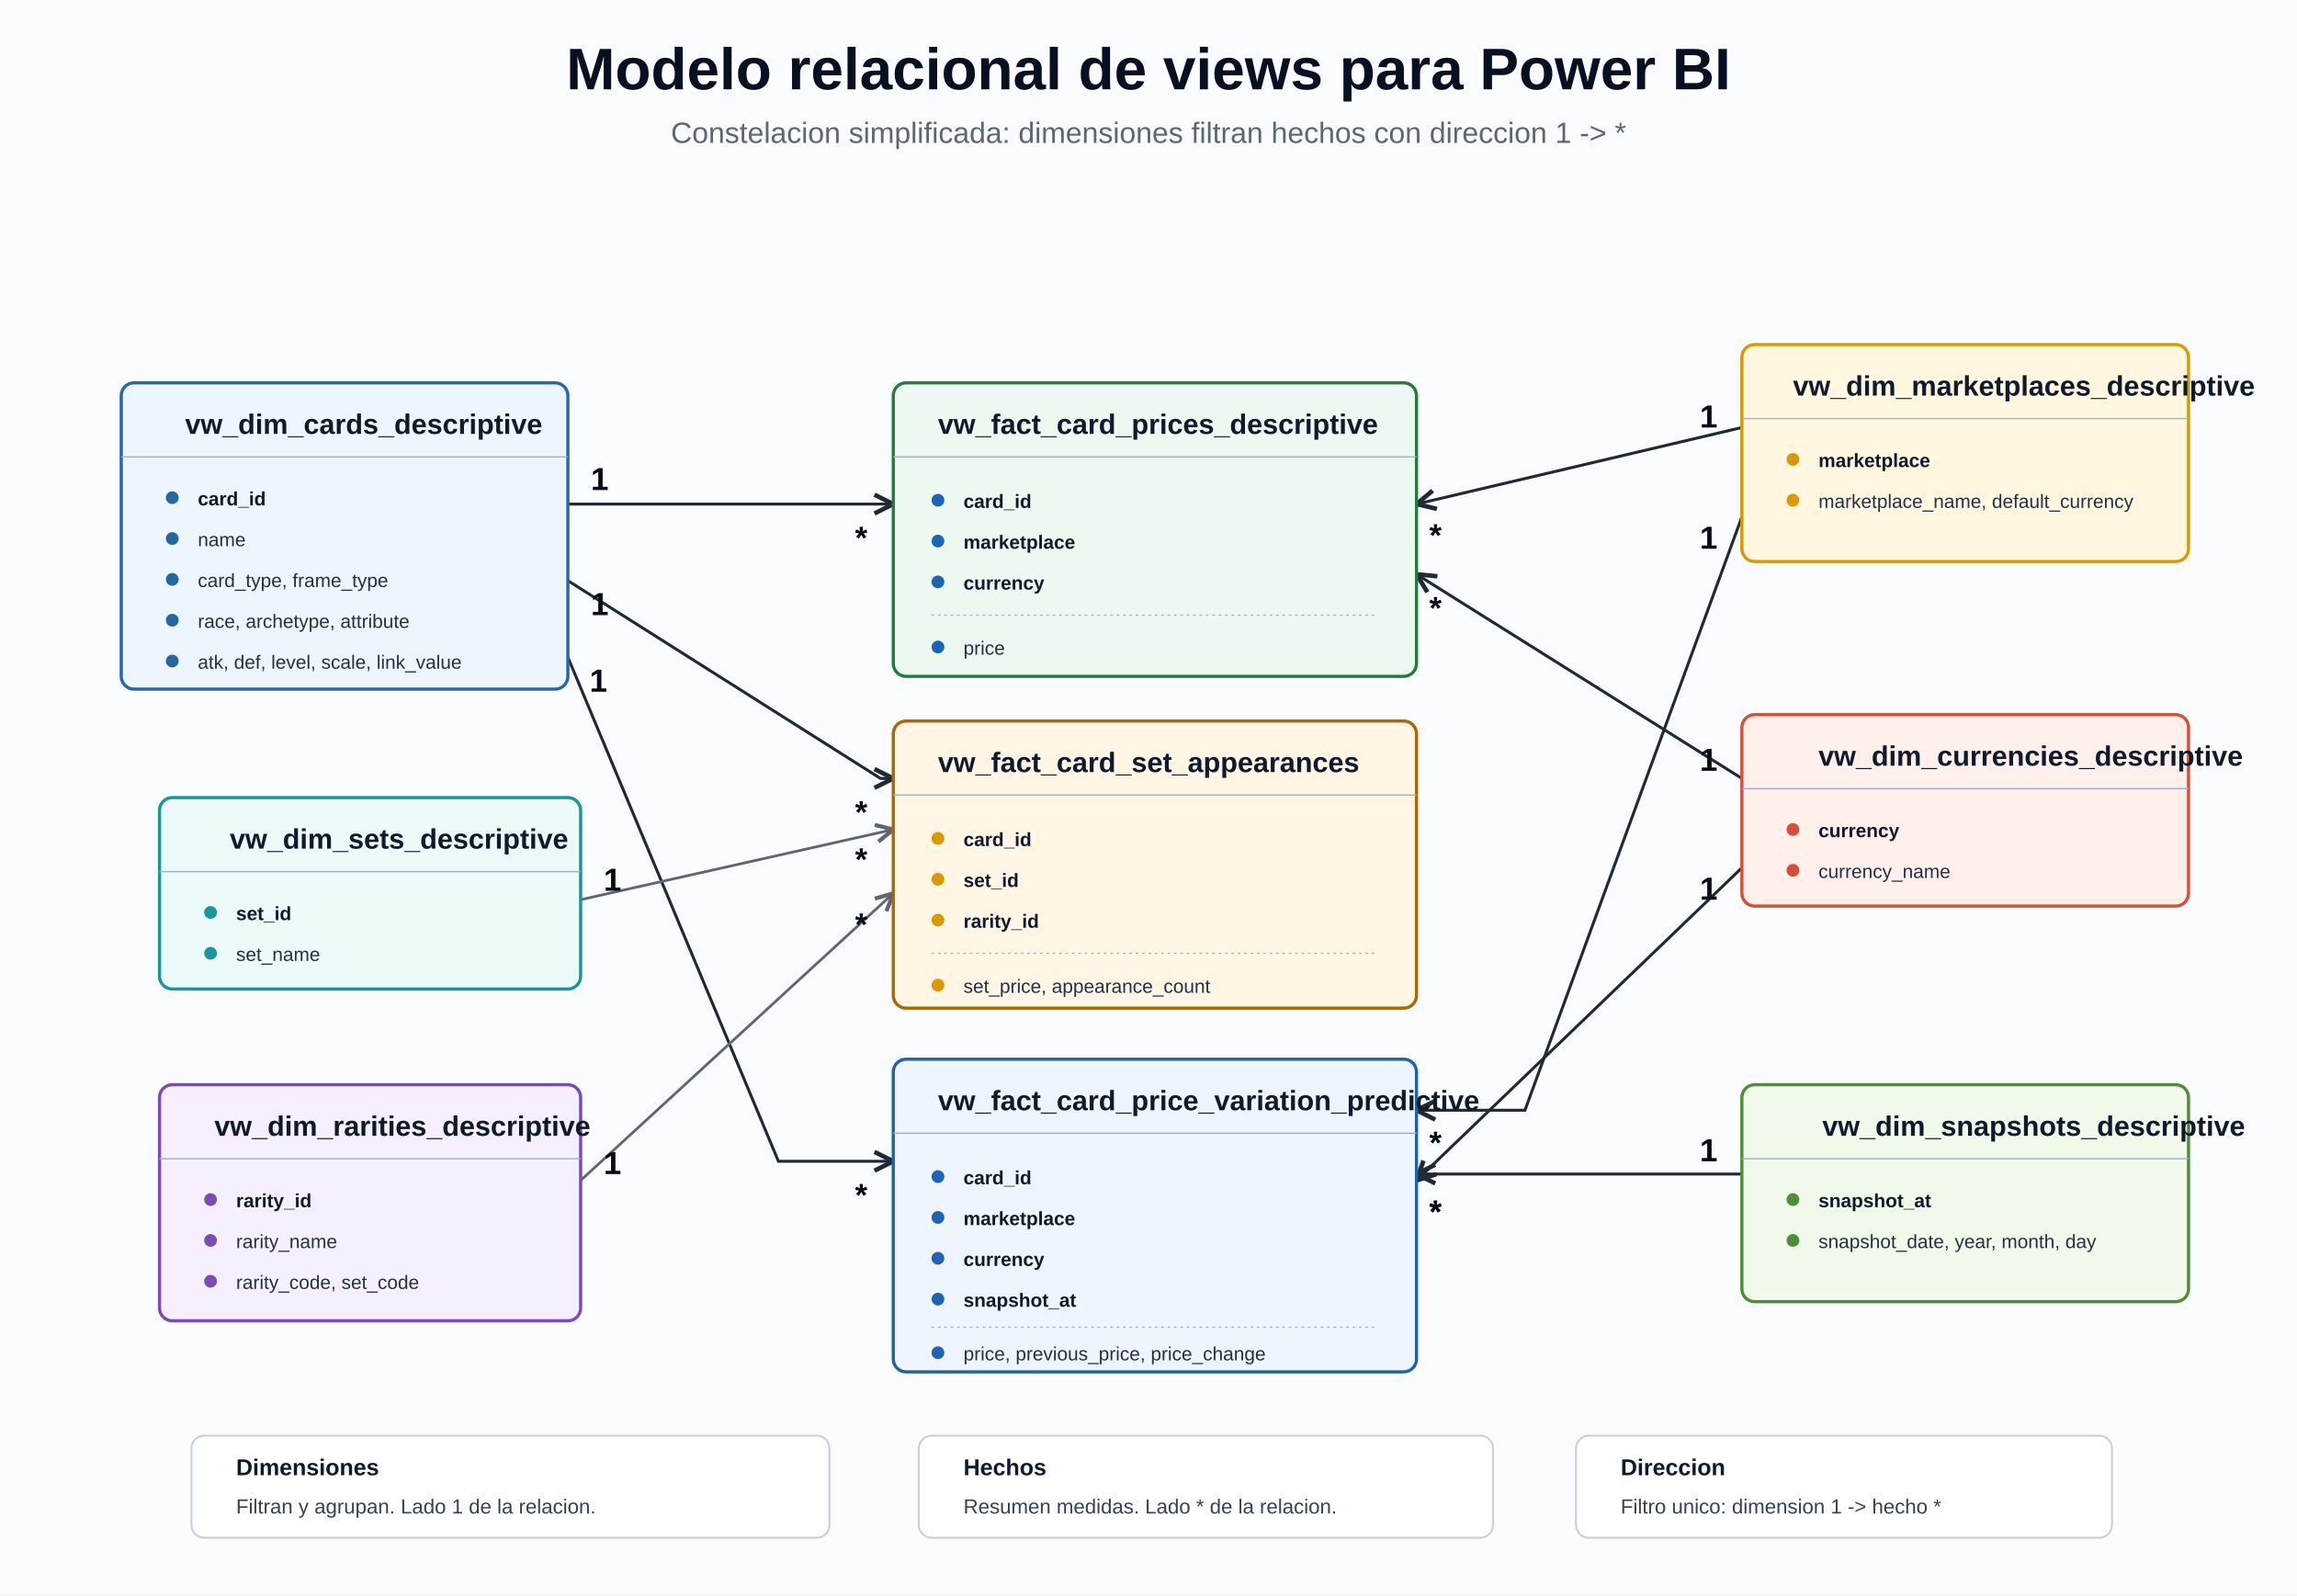
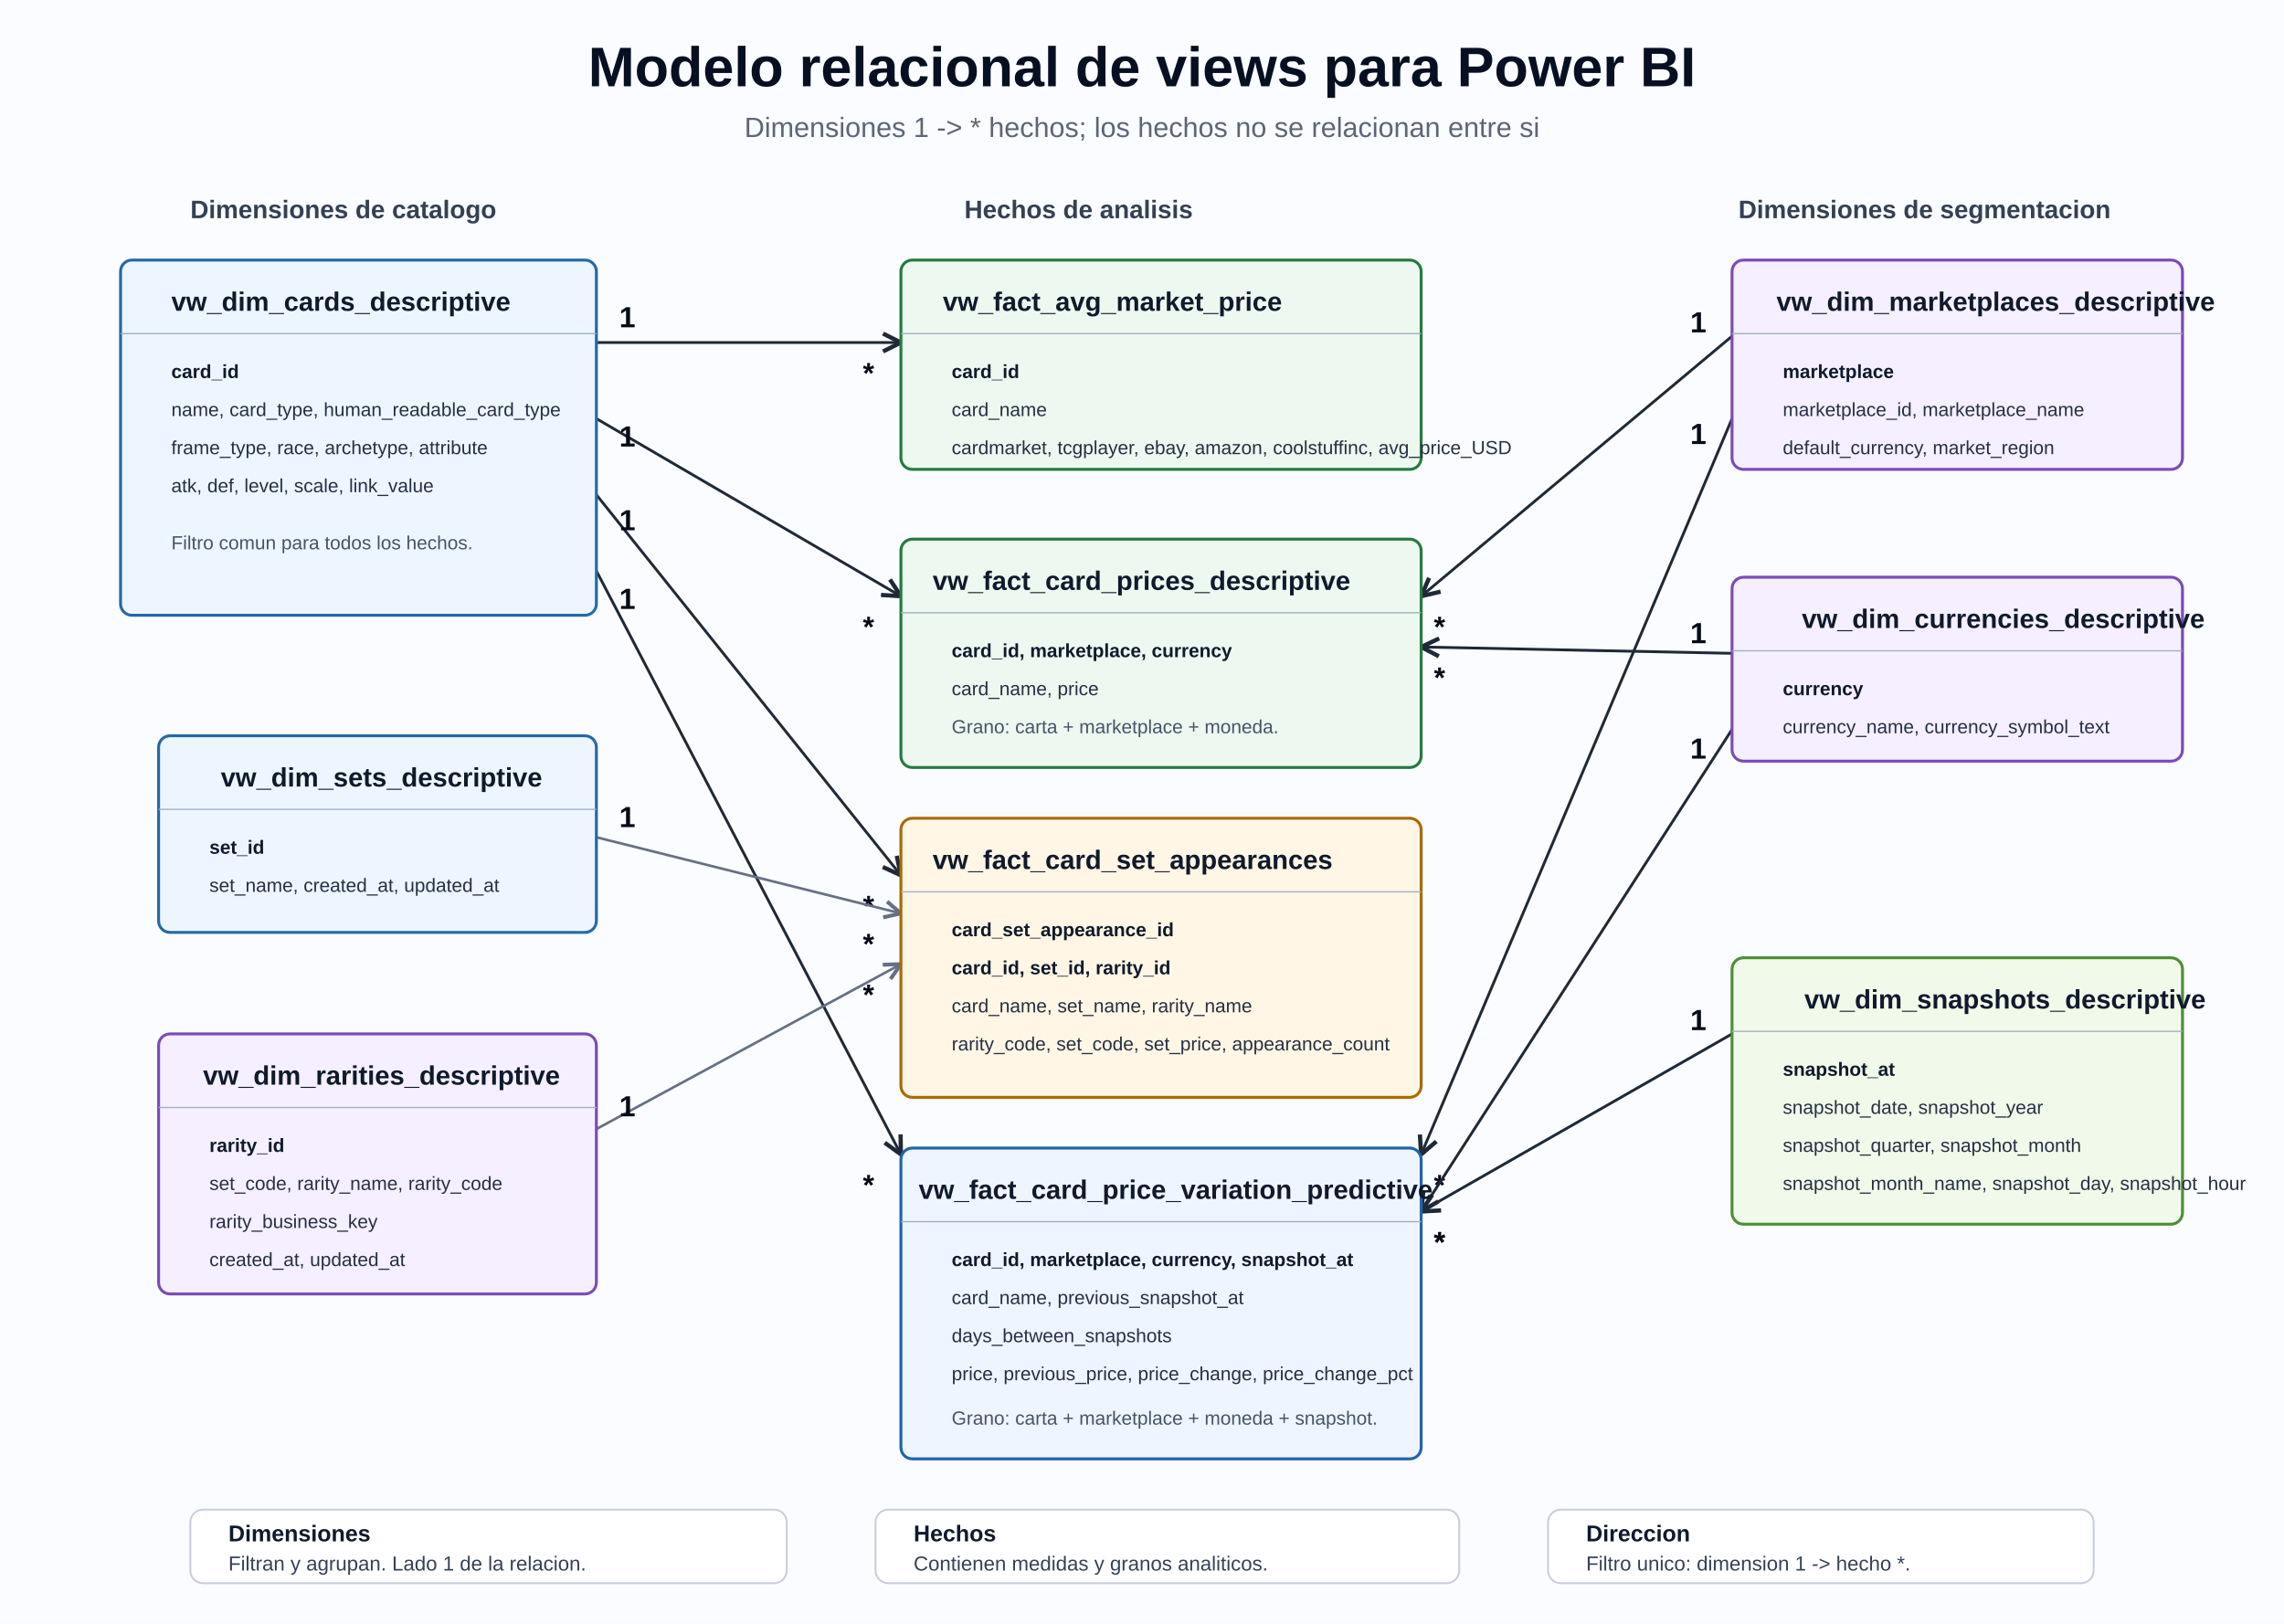
- <svg xmlns="http://www.w3.org/2000/svg" width="1800" height="1250" viewBox="0 0 1800 1250">
+ <svg xmlns="http://www.w3.org/2000/svg" width="1800" height="1280" viewBox="0 0 1800 1280">
  <defs>
    <style>
      .bg { fill: #fbfcff; }
-       .title { font: 800 46px Arial, sans-serif; fill: #071022; }
-       .subtitle { font: 400 23px Arial, sans-serif; fill: #5c6678; }
-       .box { stroke-width: 2.5; rx: 10; }
-       .dim-blue { fill: #edf6ff; stroke: #2468a8; }
-       .dim-purple { fill: #f5efff; stroke: #7b4bb8; }
-       .dim-teal { fill: #edfafa; stroke: #15989b; }
-       .dim-gold { fill: #fff7df; stroke: #d89a00; }
-       .dim-red { fill: #fff0ec; stroke: #d94f36; }
-       .dim-green { fill: #f1faea; stroke: #4d8f35; }
-       .fact-price { fill: #edf8f0; stroke: #257a3e; }
+       .title { font: 800 44px Arial, sans-serif; fill: #071022; }
+       .subtitle { font: 400 22px Arial, sans-serif; fill: #5c6678; }
+       .section { font: 700 20px Arial, sans-serif; fill: #344054; }
+       .box { stroke-width: 2.3; rx: 9; }
+       .dim { fill: #edf6ff; stroke: #2468a8; }
+       .dim-alt { fill: #f5efff; stroke: #7b4bb8; }
+       .dim-time { fill: #f1faea; stroke: #4d8f35; }
+       .fact { fill: #edf8f0; stroke: #257a3e; }
      .fact-bridge { fill: #fff6e5; stroke: #aa6a00; }
      .fact-history { fill: #eef5ff; stroke: #1e64ad; }
-       .header { font: 700 22px Arial, sans-serif; fill: #0f1a2d; }
-       .small { font: 400 16px Arial, sans-serif; fill: #1d2a3e; }
+       .header { font: 700 21px Arial, sans-serif; fill: #0f1a2d; }
      .field { font: 400 15px Arial, sans-serif; fill: #253044; }
      .key { font: 700 15px Arial, sans-serif; fill: #0f1a2d; }
-       .line { stroke: #1f2937; stroke-width: 2.3; fill: none; }
-       .line-muted { stroke: #5e6675; stroke-width: 2.1; fill: none; }
-       .label { font: 700 25px Arial, sans-serif; fill: #050b18; }
+       .note { font: 400 15px Arial, sans-serif; fill: #465468; }
+       .line { stroke: #1f2937; stroke-width: 2.2; fill: none; }
+       .line-muted { stroke: #667085; stroke-width: 2; fill: none; }
+       .label { font: 700 23px Arial, sans-serif; fill: #050b18; }
+       .divider { stroke: #9fb0c5; stroke-width: 1; }
      .legend { fill: #ffffff; stroke: #c8ceda; stroke-width: 1.5; rx: 10; }
      .legend-title { font: 700 18px Arial, sans-serif; fill: #0f1a2d; }
      .legend-text { font: 400 16px Arial, sans-serif; fill: #354156; }
-       .bullet-blue { fill: #2368a2; }
-       .bullet-purple { fill: #7b4bb8; }
-       .bullet-teal { fill: #15989b; }
-       .bullet-gold { fill: #d89a00; }
-       .bullet-red { fill: #d94f36; }
-       .bullet-green { fill: #4d8f35; }
-       .bullet-fact { fill: #1d64b7; }
-       .divider { stroke: #9fb0c5; stroke-width: 1; }
    </style>
    <marker id="arrow" viewBox="0 0 10 10" refX="9" refY="5" markerWidth="8" markerHeight="8" orient="auto">
      <path d="M 1 1 L 9 5 L 1 9" fill="none" stroke="#1f2937" stroke-width="1.9" />
    </marker>
    <marker id="arrow-muted" viewBox="0 0 10 10" refX="9" refY="5" markerWidth="8" markerHeight="8" orient="auto">
-       <path d="M 1 1 L 9 5 L 1 9" fill="none" stroke="#5e6675" stroke-width="1.9" />
+       <path d="M 1 1 L 9 5 L 1 9" fill="none" stroke="#667085" stroke-width="1.9" />
    </marker>
  </defs>
-   <rect class="bg" x="0" y="0" width="1800" height="1250" />
-   <text class="title" x="900" y="70" text-anchor="middle">Modelo relacional de views para Power BI</text>
-   <text class="subtitle" x="900" y="112" text-anchor="middle">Constelacion simplificada: dimensiones filtran hechos con direccion 1 -&gt; *</text>
-   <path class="line" marker-end="url(#arrow)" d="M 445 395 L 700 395" />
-   <text class="label" x="463" y="384">1</text>
-   <text class="label" x="670" y="430">*</text>
-   <path class="line" marker-end="url(#arrow)" d="M 445 455 L 690 610 L 700 610" />
-   <text class="label" x="463" y="482">1</text>
-   <text class="label" x="670" y="645">*</text>
-   <path class="line" marker-end="url(#arrow)" d="M 445 515 L 610 910 L 700 910" />
-   <text class="label" x="462" y="542">1</text>
-   <text class="label" x="670" y="945">*</text>
-   <path class="line-muted" marker-end="url(#arrow-muted)" d="M 455 705 L 700 650" />
-   <text class="label" x="473" y="698">1</text>
-   <text class="label" x="670" y="682">*</text>
-   <path class="line-muted" marker-end="url(#arrow-muted)" d="M 455 925 L 700 700" />
-   <text class="label" x="473" y="920">1</text>
-   <text class="label" x="670" y="733">*</text>
-   <path class="line" marker-end="url(#arrow)" d="M 1365 335 L 1110 395" />
-   <text class="label" x="1332" y="335">1</text>
-   <text class="label" x="1120" y="428">*</text>
-   <path class="line" marker-end="url(#arrow)" d="M 1365 405 L 1195 870 L 1110 870" />
-   <text class="label" x="1332" y="430">1</text>
-   <text class="label" x="1120" y="904">*</text>
-   <path class="line" marker-end="url(#arrow)" d="M 1365 610 L 1110 450" />
-   <text class="label" x="1332" y="604">1</text>
-   <text class="label" x="1120" y="485">*</text>
-   <path class="line" marker-end="url(#arrow)" d="M 1365 680 L 1110 925" />
-   <text class="label" x="1332" y="705">1</text>
-   <text class="label" x="1120" y="958">*</text>
-   <path class="line" marker-end="url(#arrow)" d="M 1365 920 L 1110 920" />
-   <text class="label" x="1332" y="910">1</text>
-   <text class="label" x="1120" y="958">*</text>
-   <rect class="box fact-price" x="700" y="300" width="410" height="230" />
-   <text class="header" x="735" y="340">vw_fact_card_prices_descriptive</text>
-   <line class="divider" x1="700" y1="358" x2="1110" y2="358" />
-   <circle class="bullet-fact" cx="735" cy="392" r="5" />
-   <text class="key" x="755" y="398">card_id</text>
-   <circle class="bullet-fact" cx="735" cy="424" r="5" />
-   <text class="key" x="755" y="430">marketplace</text>
-   <circle class="bullet-fact" cx="735" cy="456" r="5" />
-   <text class="key" x="755" y="462">currency</text>
-   <line class="divider" x1="730" y1="482" x2="1080" y2="482" stroke-dasharray="2 3" />
-   <circle class="bullet-fact" cx="735" cy="507" r="5" />
-   <text class="field" x="755" y="513">price</text>
-   <rect class="box fact-bridge" x="700" y="565" width="410" height="225" />
-   <text class="header" x="735" y="605">vw_fact_card_set_appearances</text>
-   <line class="divider" x1="700" y1="623" x2="1110" y2="623" />
-   <circle class="bullet-gold" cx="735" cy="657" r="5" />
-   <text class="key" x="755" y="663">card_id</text>
-   <circle class="bullet-gold" cx="735" cy="689" r="5" />
-   <text class="key" x="755" y="695">set_id</text>
-   <circle class="bullet-gold" cx="735" cy="721" r="5" />
-   <text class="key" x="755" y="727">rarity_id</text>
-   <line class="divider" x1="730" y1="747" x2="1080" y2="747" stroke-dasharray="2 3" />
-   <circle class="bullet-gold" cx="735" cy="772" r="5" />
-   <text class="field" x="755" y="778">set_price, appearance_count</text>
-   <rect class="box fact-history" x="700" y="830" width="410" height="245" />
-   <text class="header" x="735" y="870">vw_fact_card_price_variation_predictive</text>
-   <line class="divider" x1="700" y1="888" x2="1110" y2="888" />
-   <circle class="bullet-fact" cx="735" cy="922" r="5" />
-   <text class="key" x="755" y="928">card_id</text>
-   <circle class="bullet-fact" cx="735" cy="954" r="5" />
-   <text class="key" x="755" y="960">marketplace</text>
-   <circle class="bullet-fact" cx="735" cy="986" r="5" />
-   <text class="key" x="755" y="992">currency</text>
-   <circle class="bullet-fact" cx="735" cy="1018" r="5" />
-   <text class="key" x="755" y="1024">snapshot_at</text>
-   <line class="divider" x1="730" y1="1040" x2="1080" y2="1040" stroke-dasharray="2 3" />
-   <circle class="bullet-fact" cx="735" cy="1060" r="5" />
-   <text class="field" x="755" y="1066">price, previous_price, price_change</text>
-   <rect class="box dim-blue" x="95" y="300" width="350" height="240" />
-   <text class="header" x="145" y="340">vw_dim_cards_descriptive</text>
-   <line class="divider" x1="95" y1="358" x2="445" y2="358" />
-   <circle class="bullet-blue" cx="135" cy="390" r="5" />
-   <text class="key" x="155" y="396">card_id</text>
-   <circle class="bullet-blue" cx="135" cy="422" r="5" />
-   <text class="field" x="155" y="428">name</text>
-   <circle class="bullet-blue" cx="135" cy="454" r="5" />
-   <text class="field" x="155" y="460">card_type, frame_type</text>
-   <circle class="bullet-blue" cx="135" cy="486" r="5" />
-   <text class="field" x="155" y="492">race, archetype, attribute</text>
-   <circle class="bullet-blue" cx="135" cy="518" r="5" />
-   <text class="field" x="155" y="524">atk, def, level, scale, link_value</text>
-   <rect class="box dim-teal" x="125" y="625" width="330" height="150" />
-   <text class="header" x="180" y="665">vw_dim_sets_descriptive</text>
-   <line class="divider" x1="125" y1="683" x2="455" y2="683" />
-   <circle class="bullet-teal" cx="165" cy="715" r="5" />
-   <text class="key" x="185" y="721">set_id</text>
-   <circle class="bullet-teal" cx="165" cy="747" r="5" />
-   <text class="field" x="185" y="753">set_name</text>
-   <rect class="box dim-purple" x="125" y="850" width="330" height="185" />
-   <text class="header" x="168" y="890">vw_dim_rarities_descriptive</text>
-   <line class="divider" x1="125" y1="908" x2="455" y2="908" />
-   <circle class="bullet-purple" cx="165" cy="940" r="5" />
-   <text class="key" x="185" y="946">rarity_id</text>
-   <circle class="bullet-purple" cx="165" cy="972" r="5" />
-   <text class="field" x="185" y="978">rarity_name</text>
-   <circle class="bullet-purple" cx="165" cy="1004" r="5" />
-   <text class="field" x="185" y="1010">rarity_code, set_code</text>
-   <rect class="box dim-gold" x="1365" y="270" width="350" height="170" />
-   <text class="header" x="1405" y="310">vw_dim_marketplaces_descriptive</text>
-   <line class="divider" x1="1365" y1="328" x2="1715" y2="328" />
-   <circle class="bullet-gold" cx="1405" cy="360" r="5" />
-   <text class="key" x="1425" y="366">marketplace</text>
-   <circle class="bullet-gold" cx="1405" cy="392" r="5" />
-   <text class="field" x="1425" y="398">marketplace_name, default_currency</text>
-   <rect class="box dim-red" x="1365" y="560" width="350" height="150" />
-   <text class="header" x="1425" y="600">vw_dim_currencies_descriptive</text>
-   <line class="divider" x1="1365" y1="618" x2="1715" y2="618" />
-   <circle class="bullet-red" cx="1405" cy="650" r="5" />
-   <text class="key" x="1425" y="656">currency</text>
-   <circle class="bullet-red" cx="1405" cy="682" r="5" />
-   <text class="field" x="1425" y="688">currency_name</text>
-   <rect class="box dim-green" x="1365" y="850" width="350" height="170" />
-   <text class="header" x="1428" y="890">vw_dim_snapshots_descriptive</text>
-   <line class="divider" x1="1365" y1="908" x2="1715" y2="908" />
-   <circle class="bullet-green" cx="1405" cy="940" r="5" />
-   <text class="key" x="1425" y="946">snapshot_at</text>
-   <circle class="bullet-green" cx="1405" cy="972" r="5" />
-   <text class="field" x="1425" y="978">snapshot_date, year, month, day</text>
-   <rect class="legend" x="150" y="1125" width="500" height="80" />
-   <text class="legend-title" x="185" y="1156">Dimensiones</text>
-   <text class="legend-text" x="185" y="1186">Filtran y agrupan. Lado 1 de la relacion.</text>
-   <rect class="legend" x="720" y="1125" width="450" height="80" />
-   <text class="legend-title" x="755" y="1156">Hechos</text>
-   <text class="legend-text" x="755" y="1186">Resumen medidas. Lado * de la relacion.</text>
-   <rect class="legend" x="1235" y="1125" width="420" height="80" />
-   <text class="legend-title" x="1270" y="1156">Direccion</text>
-   <text class="legend-text" x="1270" y="1186">Filtro unico: dimension 1 -&gt; hecho *</text>
+   <rect class="bg" x="0" y="0" width="1800" height="1280" />
+   <text class="title" x="900" y="68" text-anchor="middle">Modelo relacional de views para Power BI</text>
+   <text class="subtitle" x="900" y="108" text-anchor="middle">Dimensiones 1 -&gt; * hechos; los hechos no se relacionan entre si</text>
+   <text class="section" x="150" y="172">Dimensiones de catalogo</text>
+   <text class="section" x="760" y="172">Hechos de analisis</text>
+   <text class="section" x="1370" y="172">Dimensiones de segmentacion</text>
+   <path class="line" marker-end="url(#arrow)" d="M 470 270 L 710 270" />
+   <text class="label" x="488" y="258">1</text>
+   <text class="label" x="680" y="302">*</text>
+   <path class="line" marker-end="url(#arrow)" d="M 470 330 L 710 470" />
+   <text class="label" x="488" y="352">1</text>
+   <text class="label" x="680" y="502">*</text>
+   <path class="line" marker-end="url(#arrow)" d="M 470 390 L 710 690" />
+   <text class="label" x="488" y="418">1</text>
+   <text class="label" x="680" y="722">*</text>
+   <path class="line" marker-end="url(#arrow)" d="M 470 450 L 710 910" />
+   <text class="label" x="488" y="480">1</text>
+   <text class="label" x="680" y="942">*</text>
+   <path class="line-muted" marker-end="url(#arrow-muted)" d="M 470 660 L 710 720" />
+   <text class="label" x="488" y="652">1</text>
+   <text class="label" x="680" y="752">*</text>
+   <path class="line-muted" marker-end="url(#arrow-muted)" d="M 470 890 L 710 760" />
+   <text class="label" x="488" y="880">1</text>
+   <text class="label" x="680" y="792">*</text>
+   <path class="line" marker-end="url(#arrow)" d="M 1365 265 L 1120 470" />
+   <text class="label" x="1332" y="262">1</text>
+   <text class="label" x="1130" y="502">*</text>
+   <path class="line" marker-end="url(#arrow)" d="M 1365 330 L 1120 910" />
+   <text class="label" x="1332" y="350">1</text>
+   <text class="label" x="1130" y="942">*</text>
+   <path class="line" marker-end="url(#arrow)" d="M 1365 515 L 1120 510" />
+   <text class="label" x="1332" y="507">1</text>
+   <text class="label" x="1130" y="542">*</text>
+   <path class="line" marker-end="url(#arrow)" d="M 1365 575 L 1120 955" />
+   <text class="label" x="1332" y="598">1</text>
+   <text class="label" x="1130" y="987">*</text>
+   <path class="line" marker-end="url(#arrow)" d="M 1365 815 L 1120 955" />
+   <text class="label" x="1332" y="812">1</text>
+   <text class="label" x="1130" y="987">*</text>
+   <rect class="box dim" x="95" y="205" width="375" height="280" />
+   <text class="header" x="135" y="245">vw_dim_cards_descriptive</text>
+   <line class="divider" x1="95" y1="263" x2="470" y2="263" />
+   <text class="key" x="135" y="298">card_id</text>
+   <text class="field" x="135" y="328">name, card_type, human_readable_card_type</text>
+   <text class="field" x="135" y="358">frame_type, race, archetype, attribute</text>
+   <text class="field" x="135" y="388">atk, def, level, scale, link_value</text>
+   <text class="note" x="135" y="433">Filtro comun para todos los hechos.</text>
+   <rect class="box dim" x="125" y="580" width="345" height="155" />
+   <text class="header" x="174" y="620">vw_dim_sets_descriptive</text>
+   <line class="divider" x1="125" y1="638" x2="470" y2="638" />
+   <text class="key" x="165" y="673">set_id</text>
+   <text class="field" x="165" y="703">set_name, created_at, updated_at</text>
+   <rect class="box dim-alt" x="125" y="815" width="345" height="205" />
+   <text class="header" x="160" y="855">vw_dim_rarities_descriptive</text>
+   <line class="divider" x1="125" y1="873" x2="470" y2="873" />
+   <text class="key" x="165" y="908">rarity_id</text>
+   <text class="field" x="165" y="938">set_code, rarity_name, rarity_code</text>
+   <text class="field" x="165" y="968">rarity_business_key</text>
+   <text class="field" x="165" y="998">created_at, updated_at</text>
+   <rect class="box fact" x="710" y="205" width="410" height="165" />
+   <text class="header" x="743" y="245">vw_fact_avg_market_price</text>
+   <line class="divider" x1="710" y1="263" x2="1120" y2="263" />
+   <text class="key" x="750" y="298">card_id</text>
+   <text class="field" x="750" y="328">card_name</text>
+   <text class="field" x="750" y="358">cardmarket, tcgplayer, ebay, amazon, coolstuffinc, avg_price_USD</text>
+   <rect class="box fact" x="710" y="425" width="410" height="180" />
+   <text class="header" x="735" y="465">vw_fact_card_prices_descriptive</text>
+   <line class="divider" x1="710" y1="483" x2="1120" y2="483" />
+   <text class="key" x="750" y="518">card_id, marketplace, currency</text>
+   <text class="field" x="750" y="548">card_name, price</text>
+   <text class="note" x="750" y="578">Grano: carta + marketplace + moneda.</text>
+   <rect class="box fact-bridge" x="710" y="645" width="410" height="220" />
+   <text class="header" x="735" y="685">vw_fact_card_set_appearances</text>
+   <line class="divider" x1="710" y1="703" x2="1120" y2="703" />
+   <text class="key" x="750" y="738">card_set_appearance_id</text>
+   <text class="key" x="750" y="768">card_id, set_id, rarity_id</text>
+   <text class="field" x="750" y="798">card_name, set_name, rarity_name</text>
+   <text class="field" x="750" y="828">rarity_code, set_code, set_price, appearance_count</text>
+   <rect class="box fact-history" x="710" y="905" width="410" height="245" />
+   <text class="header" x="724" y="945">vw_fact_card_price_variation_predictive</text>
+   <line class="divider" x1="710" y1="963" x2="1120" y2="963" />
+   <text class="key" x="750" y="998">card_id, marketplace, currency, snapshot_at</text>
+   <text class="field" x="750" y="1028">card_name, previous_snapshot_at</text>
+   <text class="field" x="750" y="1058">days_between_snapshots</text>
+   <text class="field" x="750" y="1088">price, previous_price, price_change, price_change_pct</text>
+   <text class="note" x="750" y="1123">Grano: carta + marketplace + moneda + snapshot.</text>
+   <rect class="box dim-alt" x="1365" y="205" width="355" height="165" />
+   <text class="header" x="1400" y="245">vw_dim_marketplaces_descriptive</text>
+   <line class="divider" x1="1365" y1="263" x2="1720" y2="263" />
+   <text class="key" x="1405" y="298">marketplace</text>
+   <text class="field" x="1405" y="328">marketplace_id, marketplace_name</text>
+   <text class="field" x="1405" y="358">default_currency, market_region</text>
+   <rect class="box dim-alt" x="1365" y="455" width="355" height="145" />
+   <text class="header" x="1420" y="495">vw_dim_currencies_descriptive</text>
+   <line class="divider" x1="1365" y1="513" x2="1720" y2="513" />
+   <text class="key" x="1405" y="548">currency</text>
+   <text class="field" x="1405" y="578">currency_name, currency_symbol_text</text>
+   <rect class="box dim-time" x="1365" y="755" width="355" height="210" />
+   <text class="header" x="1422" y="795">vw_dim_snapshots_descriptive</text>
+   <line class="divider" x1="1365" y1="813" x2="1720" y2="813" />
+   <text class="key" x="1405" y="848">snapshot_at</text>
+   <text class="field" x="1405" y="878">snapshot_date, snapshot_year</text>
+   <text class="field" x="1405" y="908">snapshot_quarter, snapshot_month</text>
+   <text class="field" x="1405" y="938">snapshot_month_name, snapshot_day, snapshot_hour</text>
+   <rect class="legend" x="150" y="1190" width="470" height="58" />
+   <text class="legend-title" x="180" y="1215">Dimensiones</text>
+   <text class="legend-text" x="180" y="1238">Filtran y agrupan. Lado 1 de la relacion.</text>
+   <rect class="legend" x="690" y="1190" width="460" height="58" />
+   <text class="legend-title" x="720" y="1215">Hechos</text>
+   <text class="legend-text" x="720" y="1238">Contienen medidas y granos analiticos.</text>
+   <rect class="legend" x="1220" y="1190" width="430" height="58" />
+   <text class="legend-title" x="1250" y="1215">Direccion</text>
+   <text class="legend-text" x="1250" y="1238">Filtro unico: dimension 1 -&gt; hecho *.</text>
</svg>
